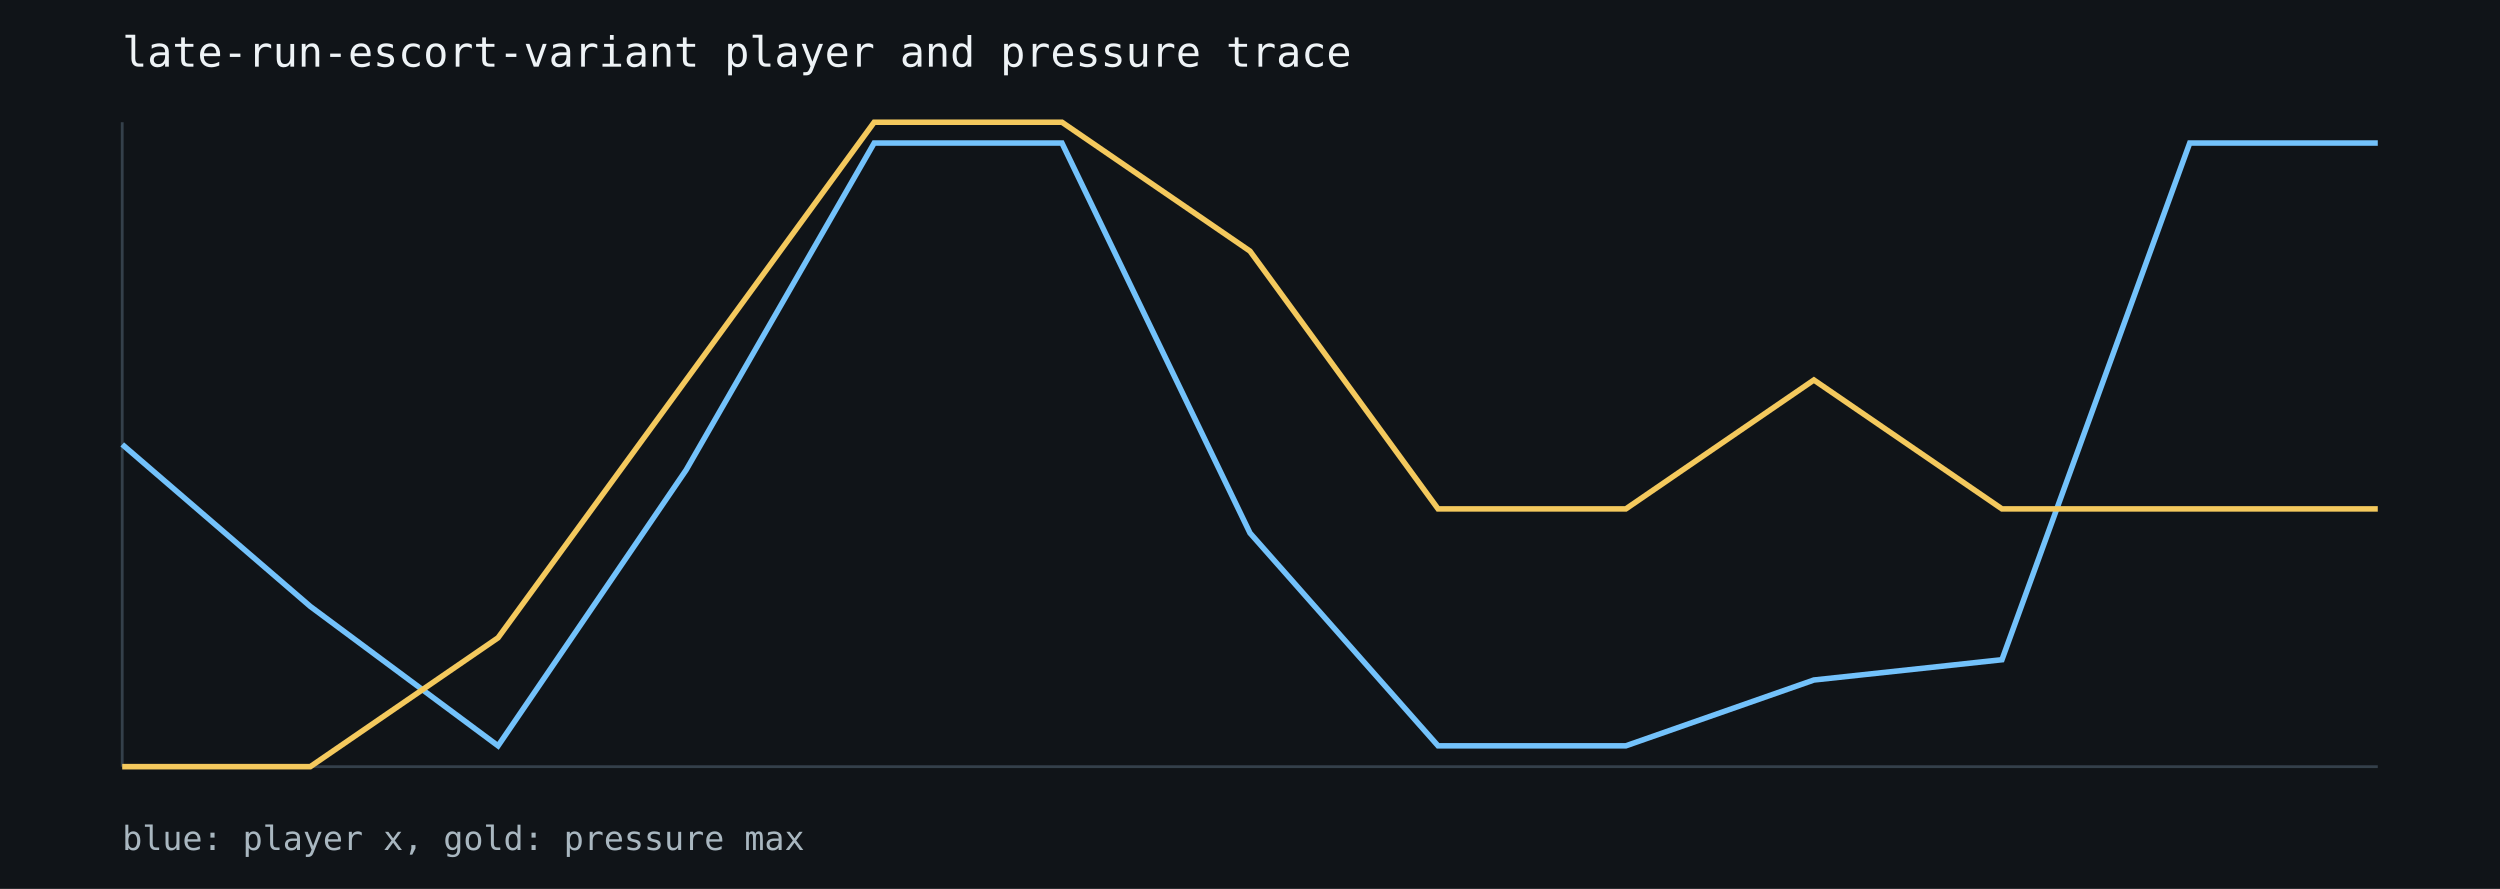
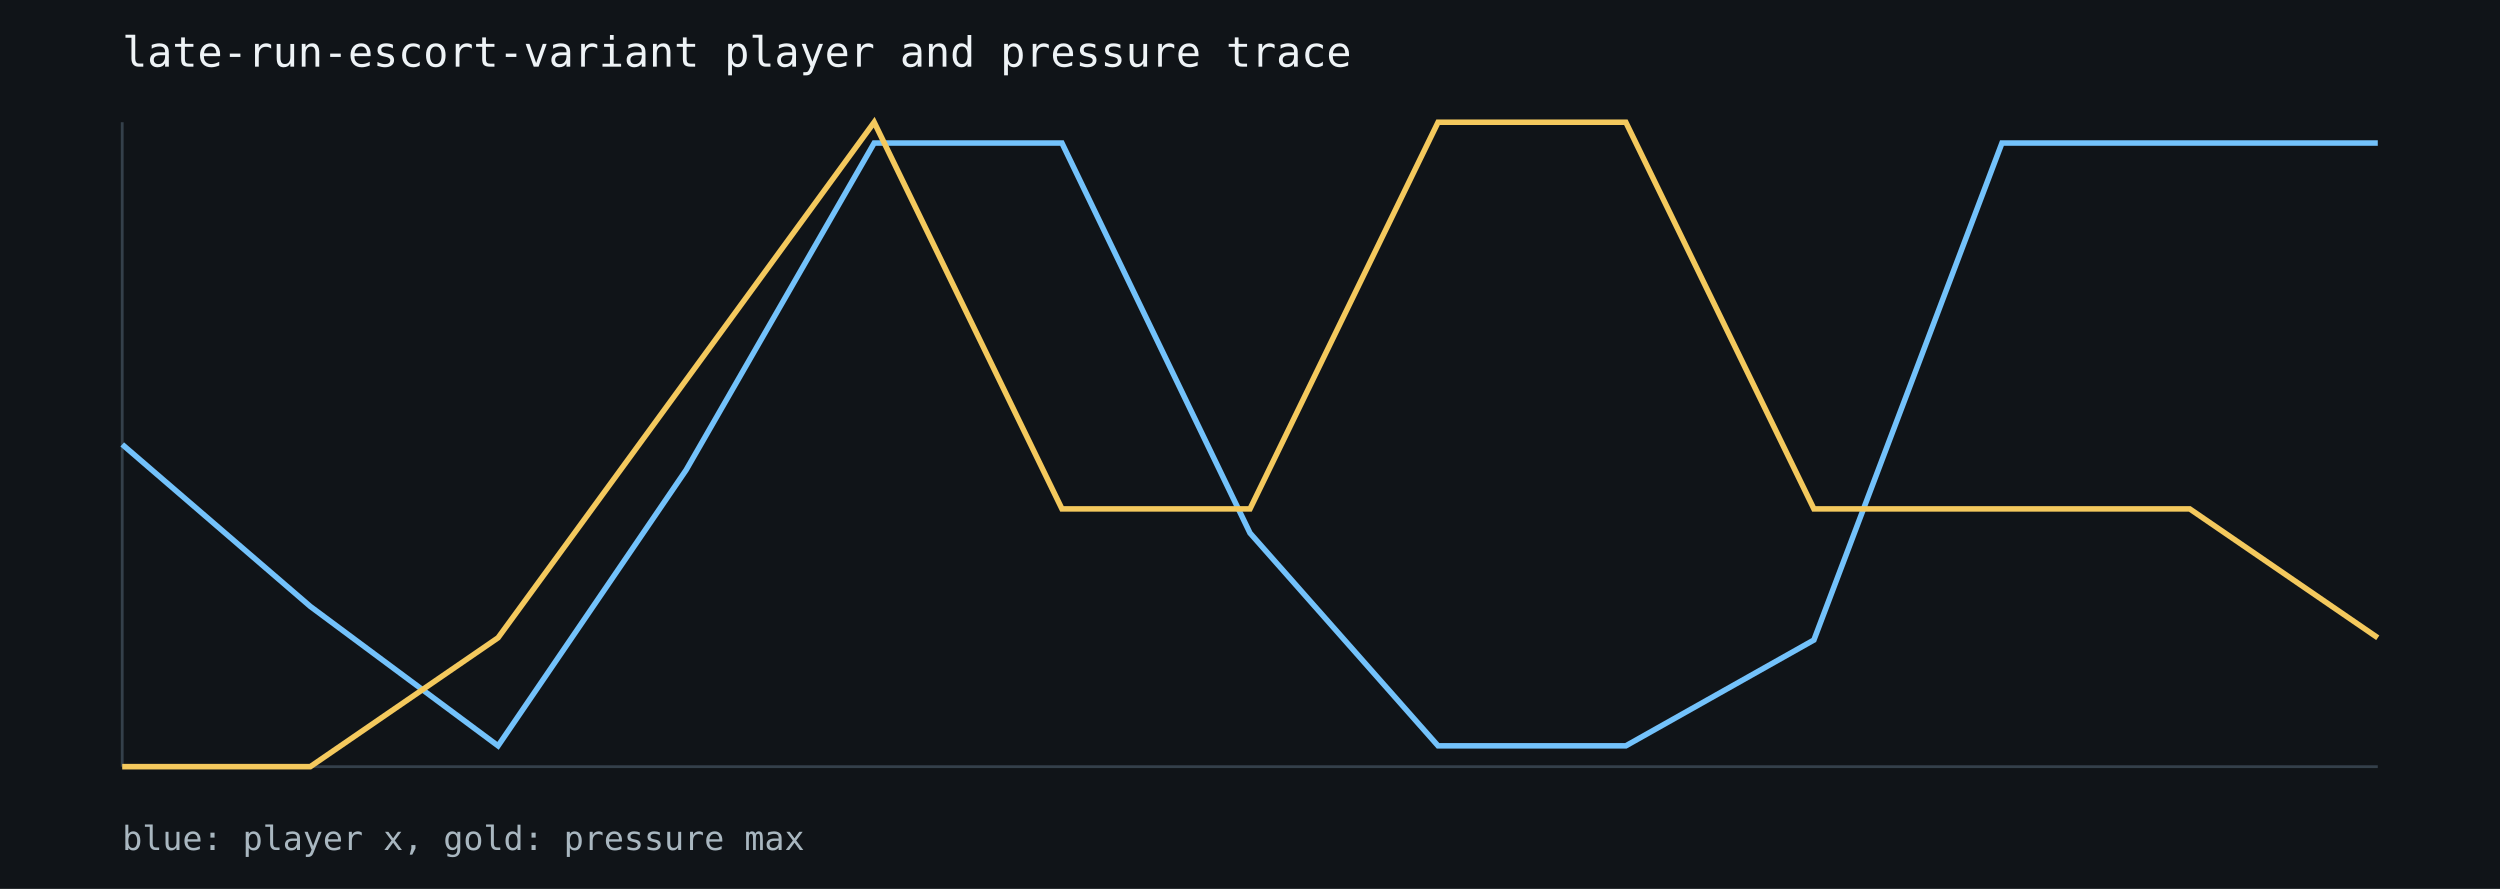
<svg xmlns="http://www.w3.org/2000/svg" width="900" height="320" viewBox="0 0 900 320">
  <rect width="100%" height="100%" fill="#101418" />
  <text x="44" y="24" fill="#eef3f6" font-family="monospace" font-size="15">late-run-escort-variant player and pressure trace</text>
  <line x1="44" y1="276" x2="856" y2="276" stroke="#34404a" />
  <line x1="44" y1="44" x2="44" y2="276" stroke="#34404a" />
-   <path d="M44.0,160.0 L111.7,218.3 L179.3,268.5 L247.0,169.2 L314.7,51.5 L382.3,51.5 L450.0,191.9 L517.7,268.5 L585.3,268.5 L653.0,244.8 L720.7,237.5 L788.3,51.5 L856.0,51.5" fill="none" stroke="#73c2fb" stroke-width="2" />
-   <path d="M44.0,276.0 L111.7,276.0 L179.3,229.6 L247.0,136.8 L314.7,44.0 L382.3,44.0 L450.0,90.4 L517.7,183.2 L585.3,183.2 L653.0,136.8 L720.7,183.2 L788.3,183.2 L856.0,183.2" fill="none" stroke="#f4c95d" stroke-width="2" />
+   <path d="M44.0,160.0 L111.7,218.3 L179.3,268.5 L247.0,169.2 L314.7,51.5 L382.3,51.5 L450.0,191.9 L517.7,268.5 L585.3,268.5 L653.0,230.4 L720.7,51.5 L788.3,51.5 L856.0,51.5" fill="none" stroke="#73c2fb" stroke-width="2" />
+   <path d="M44.0,276.0 L111.7,276.0 L179.3,229.6 L247.0,136.8 L314.7,44.0 L382.3,183.2 L450.0,183.2 L517.7,44.0 L585.3,44.0 L653.0,183.2 L720.7,183.2 L788.3,183.2 L856.0,229.6" fill="none" stroke="#f4c95d" stroke-width="2" />
  <text x="44" y="306" fill="#a9b7c0" font-family="monospace" font-size="12">blue: player x, gold: pressure max</text>
</svg>
